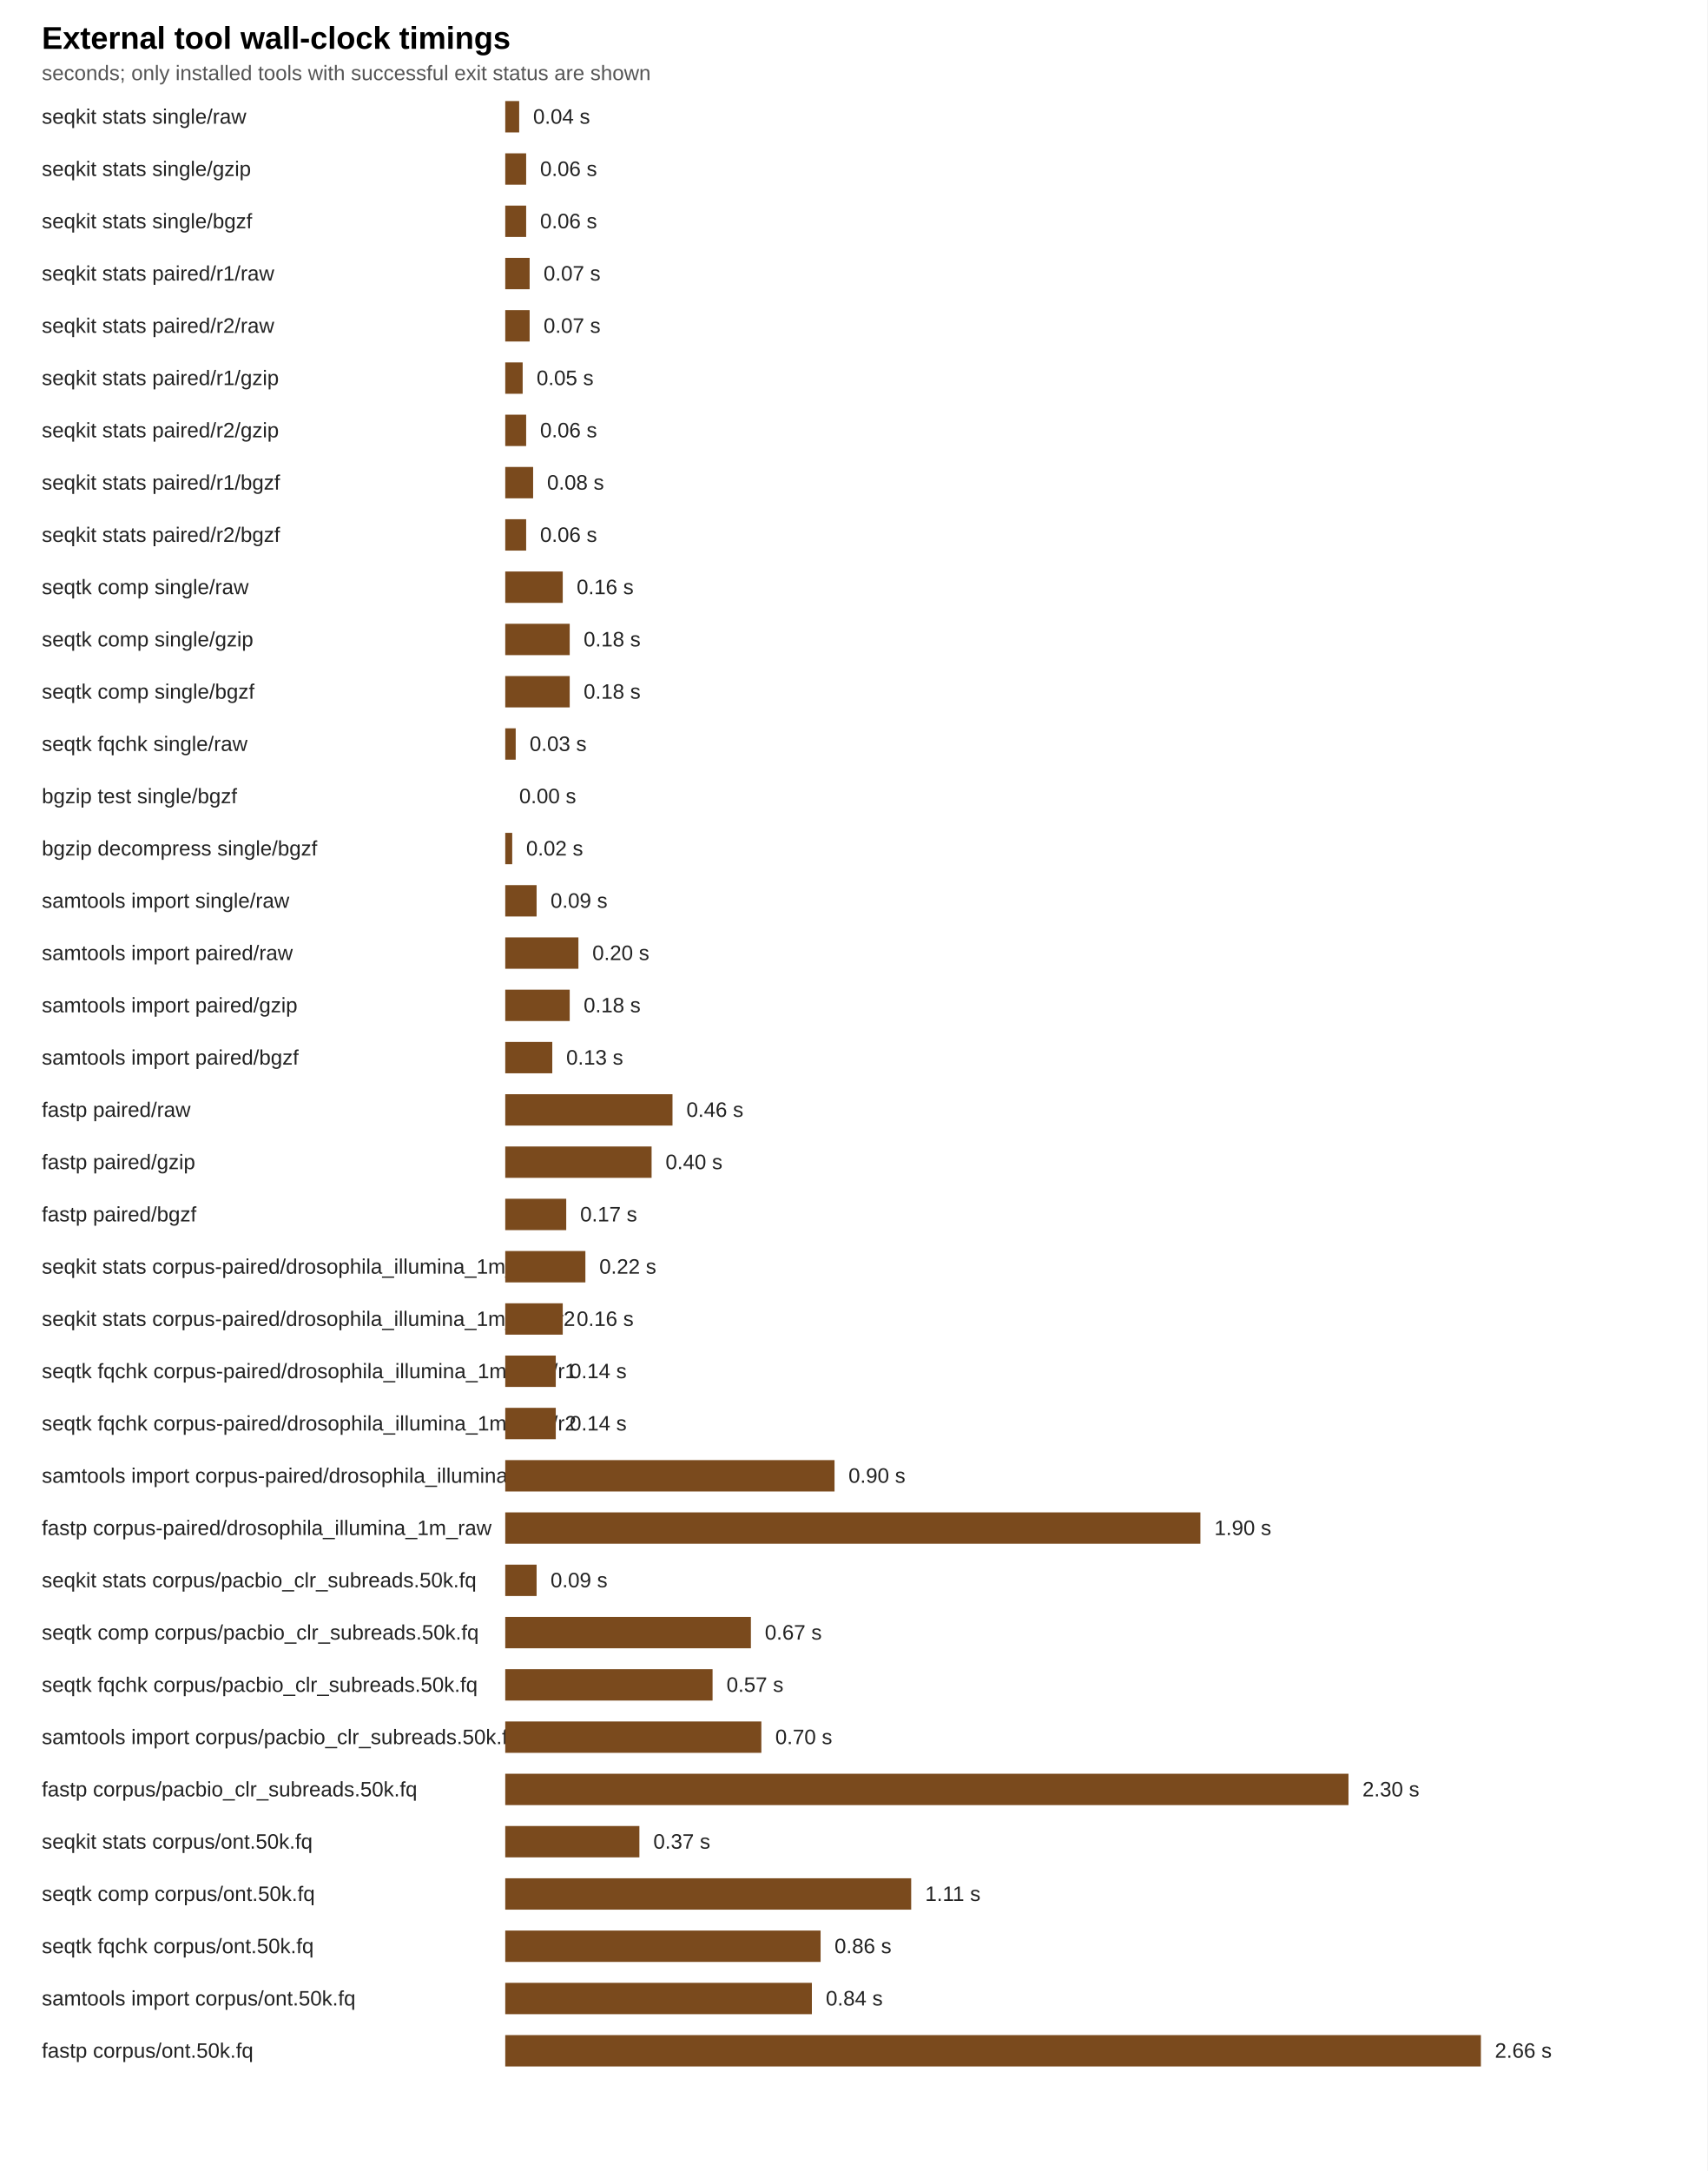
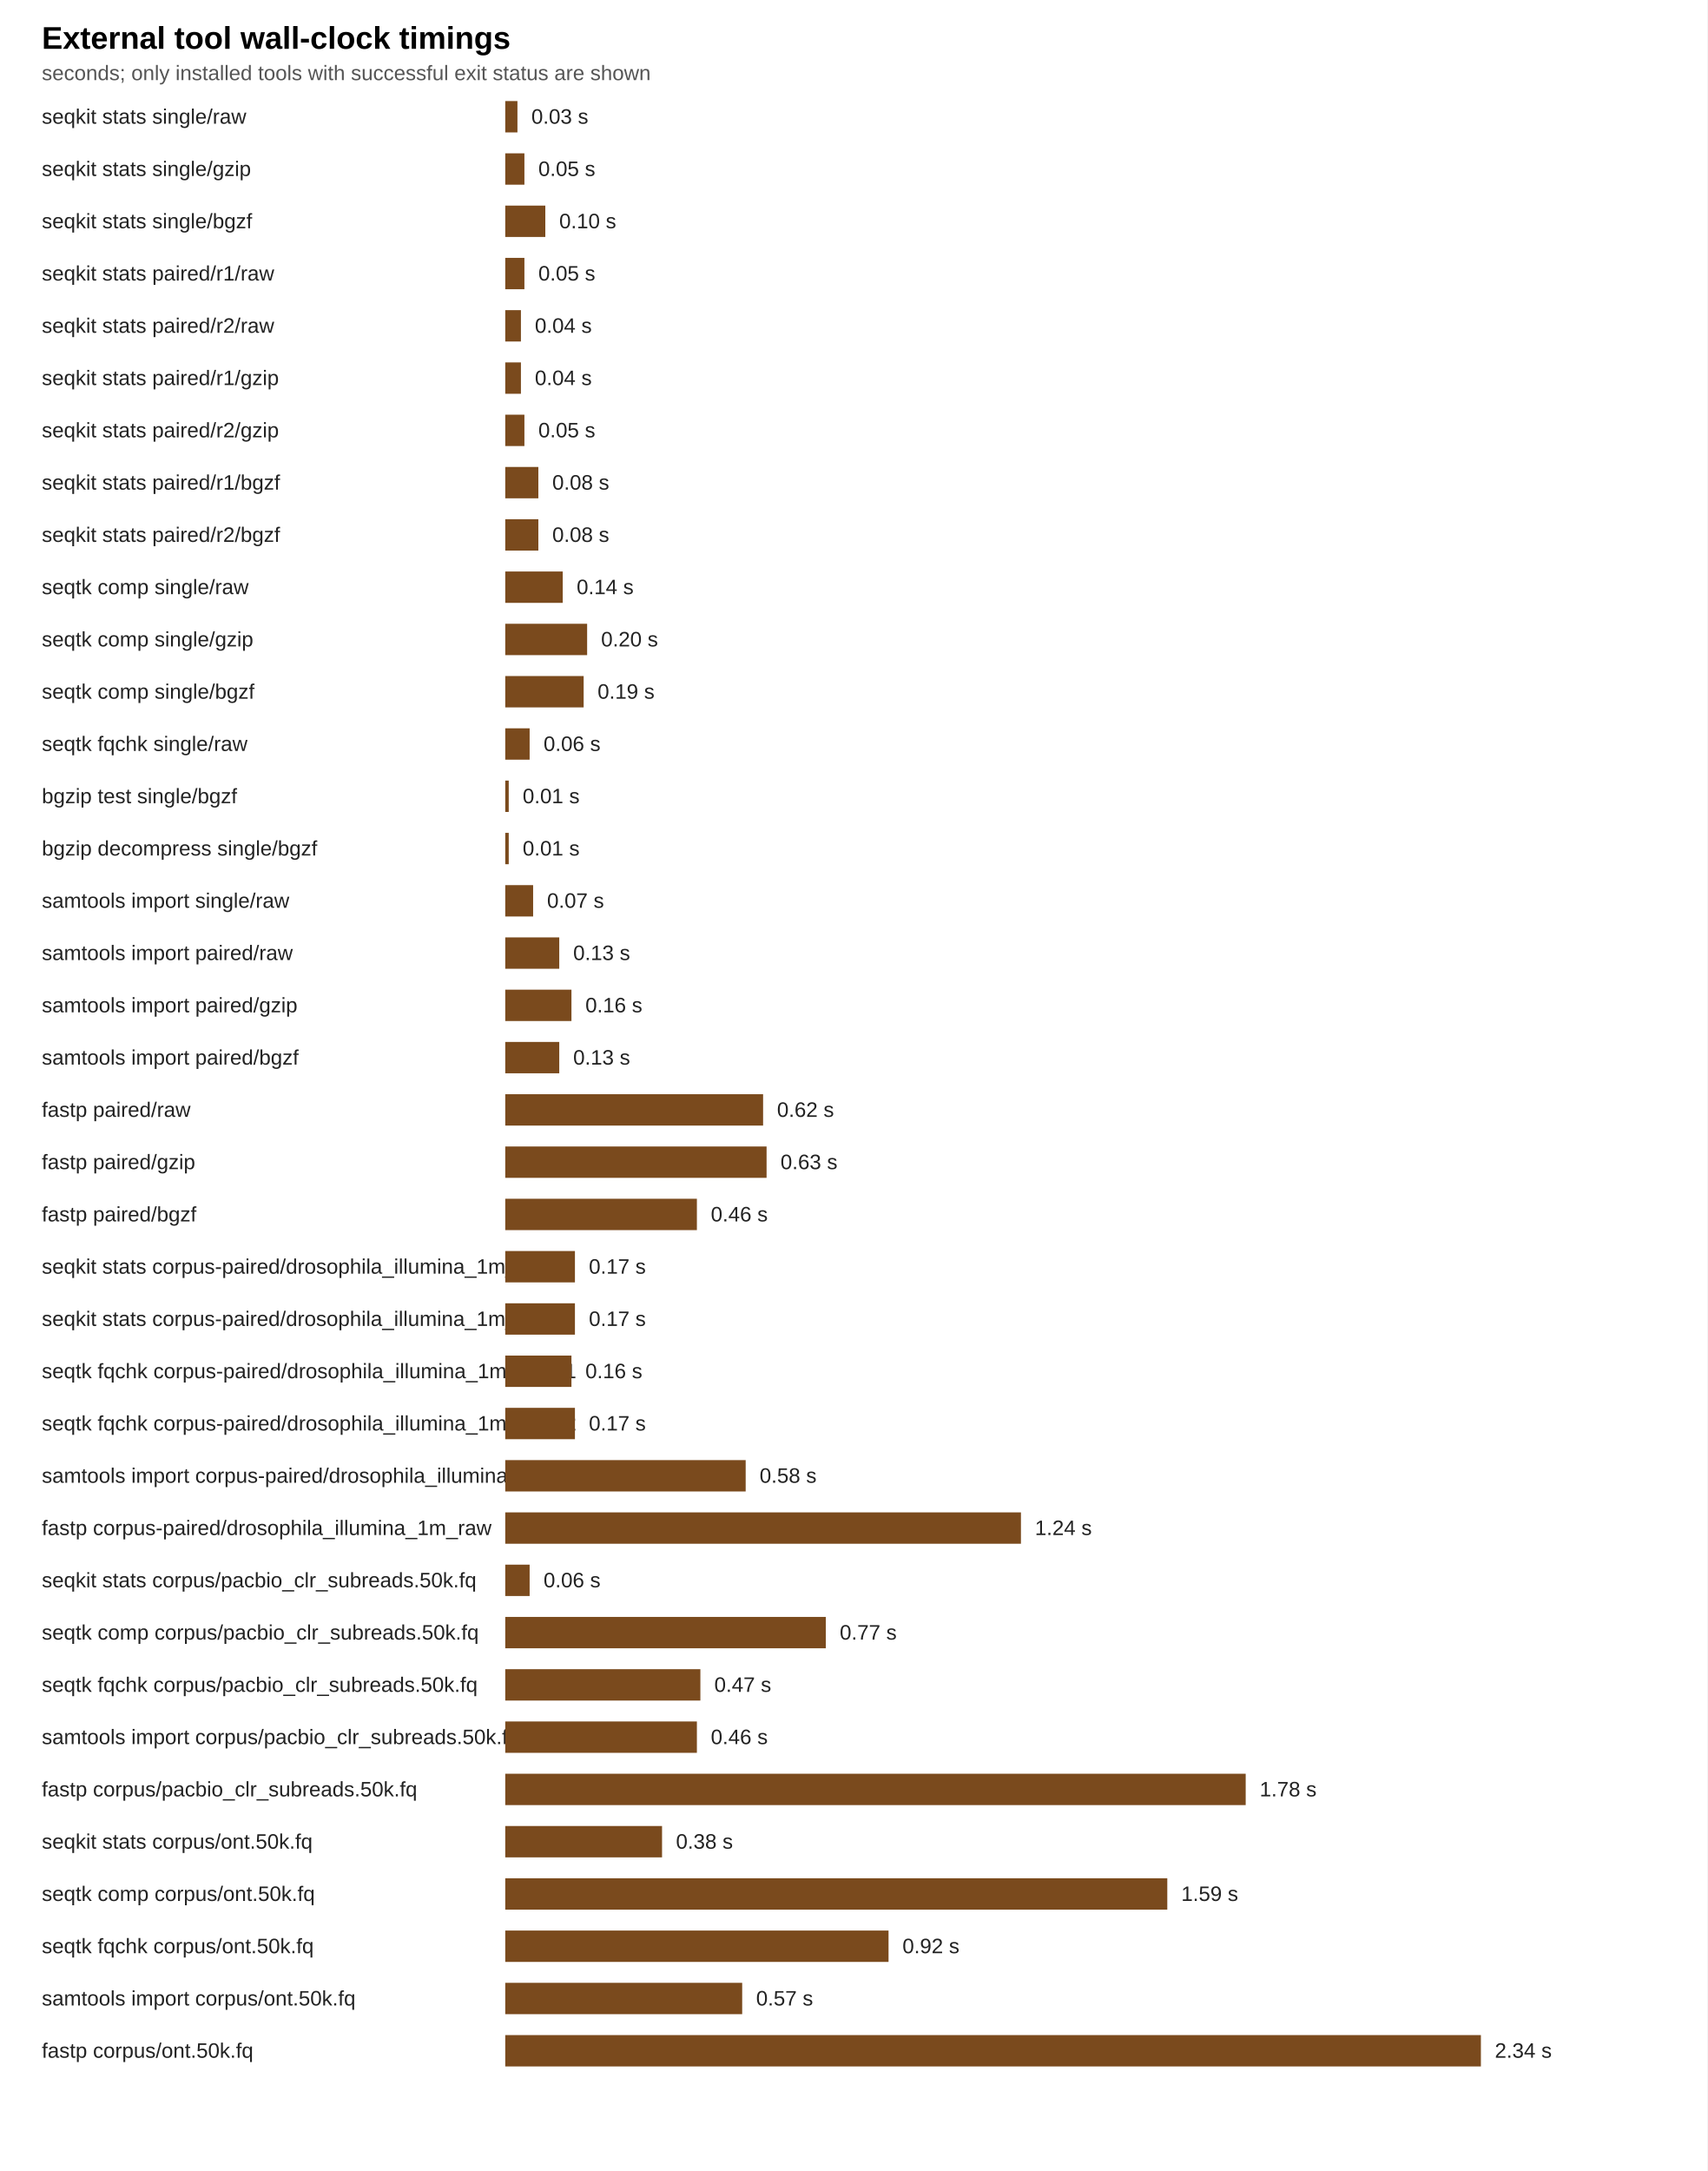
<svg xmlns="http://www.w3.org/2000/svg" width="980" height="1246" viewBox="0 0 980 1246">
  <rect width="100%" height="100%" fill="white" />
  <text x="24" y="28" font-family="Arial, sans-serif" font-size="18" font-weight="700">External tool wall-clock timings</text>
  <text x="24" y="46" font-family="Arial, sans-serif" font-size="12" fill="#555">seconds; only installed tools with successful exit status are shown</text>
  <text x="24" y="71" font-family="Arial, sans-serif" font-size="12" fill="#222">seqkit stats single/raw</text>
-   <rect x="290" y="58" width="8" height="18" fill="#7a4a1d" />
-   <text x="306" y="71" font-family="Arial, sans-serif" font-size="12" fill="#222">0.04 s</text>
+   <rect x="290" y="58" width="7" height="18" fill="#7a4a1d" />
+   <text x="305" y="71" font-family="Arial, sans-serif" font-size="12" fill="#222">0.03 s</text>
  <text x="24" y="101" font-family="Arial, sans-serif" font-size="12" fill="#222">seqkit stats single/gzip</text>
-   <rect x="290" y="88" width="12" height="18" fill="#7a4a1d" />
-   <text x="310" y="101" font-family="Arial, sans-serif" font-size="12" fill="#222">0.06 s</text>
+   <rect x="290" y="88" width="11" height="18" fill="#7a4a1d" />
+   <text x="309" y="101" font-family="Arial, sans-serif" font-size="12" fill="#222">0.05 s</text>
  <text x="24" y="131" font-family="Arial, sans-serif" font-size="12" fill="#222">seqkit stats single/bgzf</text>
-   <rect x="290" y="118" width="12" height="18" fill="#7a4a1d" />
-   <text x="310" y="131" font-family="Arial, sans-serif" font-size="12" fill="#222">0.06 s</text>
+   <rect x="290" y="118" width="23" height="18" fill="#7a4a1d" />
+   <text x="321" y="131" font-family="Arial, sans-serif" font-size="12" fill="#222">0.10 s</text>
  <text x="24" y="161" font-family="Arial, sans-serif" font-size="12" fill="#222">seqkit stats paired/r1/raw</text>
-   <rect x="290" y="148" width="14" height="18" fill="#7a4a1d" />
-   <text x="312" y="161" font-family="Arial, sans-serif" font-size="12" fill="#222">0.07 s</text>
+   <rect x="290" y="148" width="11" height="18" fill="#7a4a1d" />
+   <text x="309" y="161" font-family="Arial, sans-serif" font-size="12" fill="#222">0.05 s</text>
  <text x="24" y="191" font-family="Arial, sans-serif" font-size="12" fill="#222">seqkit stats paired/r2/raw</text>
-   <rect x="290" y="178" width="14" height="18" fill="#7a4a1d" />
-   <text x="312" y="191" font-family="Arial, sans-serif" font-size="12" fill="#222">0.07 s</text>
+   <rect x="290" y="178" width="9" height="18" fill="#7a4a1d" />
+   <text x="307" y="191" font-family="Arial, sans-serif" font-size="12" fill="#222">0.04 s</text>
  <text x="24" y="221" font-family="Arial, sans-serif" font-size="12" fill="#222">seqkit stats paired/r1/gzip</text>
-   <rect x="290" y="208" width="10" height="18" fill="#7a4a1d" />
-   <text x="308" y="221" font-family="Arial, sans-serif" font-size="12" fill="#222">0.05 s</text>
+   <rect x="290" y="208" width="9" height="18" fill="#7a4a1d" />
+   <text x="307" y="221" font-family="Arial, sans-serif" font-size="12" fill="#222">0.04 s</text>
  <text x="24" y="251" font-family="Arial, sans-serif" font-size="12" fill="#222">seqkit stats paired/r2/gzip</text>
-   <rect x="290" y="238" width="12" height="18" fill="#7a4a1d" />
-   <text x="310" y="251" font-family="Arial, sans-serif" font-size="12" fill="#222">0.06 s</text>
+   <rect x="290" y="238" width="11" height="18" fill="#7a4a1d" />
+   <text x="309" y="251" font-family="Arial, sans-serif" font-size="12" fill="#222">0.05 s</text>
  <text x="24" y="281" font-family="Arial, sans-serif" font-size="12" fill="#222">seqkit stats paired/r1/bgzf</text>
-   <rect x="290" y="268" width="16" height="18" fill="#7a4a1d" />
-   <text x="314" y="281" font-family="Arial, sans-serif" font-size="12" fill="#222">0.08 s</text>
+   <rect x="290" y="268" width="19" height="18" fill="#7a4a1d" />
+   <text x="317" y="281" font-family="Arial, sans-serif" font-size="12" fill="#222">0.08 s</text>
  <text x="24" y="311" font-family="Arial, sans-serif" font-size="12" fill="#222">seqkit stats paired/r2/bgzf</text>
-   <rect x="290" y="298" width="12" height="18" fill="#7a4a1d" />
-   <text x="310" y="311" font-family="Arial, sans-serif" font-size="12" fill="#222">0.06 s</text>
+   <rect x="290" y="298" width="19" height="18" fill="#7a4a1d" />
+   <text x="317" y="311" font-family="Arial, sans-serif" font-size="12" fill="#222">0.08 s</text>
  <text x="24" y="341" font-family="Arial, sans-serif" font-size="12" fill="#222">seqtk comp single/raw</text>
  <rect x="290" y="328" width="33" height="18" fill="#7a4a1d" />
-   <text x="331" y="341" font-family="Arial, sans-serif" font-size="12" fill="#222">0.16 s</text>
+   <text x="331" y="341" font-family="Arial, sans-serif" font-size="12" fill="#222">0.14 s</text>
  <text x="24" y="371" font-family="Arial, sans-serif" font-size="12" fill="#222">seqtk comp single/gzip</text>
-   <rect x="290" y="358" width="37" height="18" fill="#7a4a1d" />
-   <text x="335" y="371" font-family="Arial, sans-serif" font-size="12" fill="#222">0.18 s</text>
+   <rect x="290" y="358" width="47" height="18" fill="#7a4a1d" />
+   <text x="345" y="371" font-family="Arial, sans-serif" font-size="12" fill="#222">0.20 s</text>
  <text x="24" y="401" font-family="Arial, sans-serif" font-size="12" fill="#222">seqtk comp single/bgzf</text>
-   <rect x="290" y="388" width="37" height="18" fill="#7a4a1d" />
-   <text x="335" y="401" font-family="Arial, sans-serif" font-size="12" fill="#222">0.18 s</text>
+   <rect x="290" y="388" width="45" height="18" fill="#7a4a1d" />
+   <text x="343" y="401" font-family="Arial, sans-serif" font-size="12" fill="#222">0.19 s</text>
  <text x="24" y="431" font-family="Arial, sans-serif" font-size="12" fill="#222">seqtk fqchk single/raw</text>
-   <rect x="290" y="418" width="6" height="18" fill="#7a4a1d" />
-   <text x="304" y="431" font-family="Arial, sans-serif" font-size="12" fill="#222">0.03 s</text>
+   <rect x="290" y="418" width="14" height="18" fill="#7a4a1d" />
+   <text x="312" y="431" font-family="Arial, sans-serif" font-size="12" fill="#222">0.06 s</text>
  <text x="24" y="461" font-family="Arial, sans-serif" font-size="12" fill="#222">bgzip test single/bgzf</text>
-   <rect x="290" y="448" width="0" height="18" fill="#7a4a1d" />
-   <text x="298" y="461" font-family="Arial, sans-serif" font-size="12" fill="#222">0.00 s</text>
+   <rect x="290" y="448" width="2" height="18" fill="#7a4a1d" />
+   <text x="300" y="461" font-family="Arial, sans-serif" font-size="12" fill="#222">0.01 s</text>
  <text x="24" y="491" font-family="Arial, sans-serif" font-size="12" fill="#222">bgzip decompress single/bgzf</text>
-   <rect x="290" y="478" width="4" height="18" fill="#7a4a1d" />
-   <text x="302" y="491" font-family="Arial, sans-serif" font-size="12" fill="#222">0.02 s</text>
+   <rect x="290" y="478" width="2" height="18" fill="#7a4a1d" />
+   <text x="300" y="491" font-family="Arial, sans-serif" font-size="12" fill="#222">0.01 s</text>
  <text x="24" y="521" font-family="Arial, sans-serif" font-size="12" fill="#222">samtools import single/raw</text>
-   <rect x="290" y="508" width="18" height="18" fill="#7a4a1d" />
-   <text x="316" y="521" font-family="Arial, sans-serif" font-size="12" fill="#222">0.09 s</text>
+   <rect x="290" y="508" width="16" height="18" fill="#7a4a1d" />
+   <text x="314" y="521" font-family="Arial, sans-serif" font-size="12" fill="#222">0.07 s</text>
  <text x="24" y="551" font-family="Arial, sans-serif" font-size="12" fill="#222">samtools import paired/raw</text>
-   <rect x="290" y="538" width="42" height="18" fill="#7a4a1d" />
-   <text x="340" y="551" font-family="Arial, sans-serif" font-size="12" fill="#222">0.20 s</text>
+   <rect x="290" y="538" width="31" height="18" fill="#7a4a1d" />
+   <text x="329" y="551" font-family="Arial, sans-serif" font-size="12" fill="#222">0.13 s</text>
  <text x="24" y="581" font-family="Arial, sans-serif" font-size="12" fill="#222">samtools import paired/gzip</text>
-   <rect x="290" y="568" width="37" height="18" fill="#7a4a1d" />
-   <text x="335" y="581" font-family="Arial, sans-serif" font-size="12" fill="#222">0.18 s</text>
+   <rect x="290" y="568" width="38" height="18" fill="#7a4a1d" />
+   <text x="336" y="581" font-family="Arial, sans-serif" font-size="12" fill="#222">0.16 s</text>
  <text x="24" y="611" font-family="Arial, sans-serif" font-size="12" fill="#222">samtools import paired/bgzf</text>
-   <rect x="290" y="598" width="27" height="18" fill="#7a4a1d" />
-   <text x="325" y="611" font-family="Arial, sans-serif" font-size="12" fill="#222">0.13 s</text>
+   <rect x="290" y="598" width="31" height="18" fill="#7a4a1d" />
+   <text x="329" y="611" font-family="Arial, sans-serif" font-size="12" fill="#222">0.13 s</text>
  <text x="24" y="641" font-family="Arial, sans-serif" font-size="12" fill="#222">fastp paired/raw</text>
-   <rect x="290" y="628" width="96" height="18" fill="#7a4a1d" />
-   <text x="394" y="641" font-family="Arial, sans-serif" font-size="12" fill="#222">0.46 s</text>
+   <rect x="290" y="628" width="148" height="18" fill="#7a4a1d" />
+   <text x="446" y="641" font-family="Arial, sans-serif" font-size="12" fill="#222">0.62 s</text>
  <text x="24" y="671" font-family="Arial, sans-serif" font-size="12" fill="#222">fastp paired/gzip</text>
-   <rect x="290" y="658" width="84" height="18" fill="#7a4a1d" />
-   <text x="382" y="671" font-family="Arial, sans-serif" font-size="12" fill="#222">0.40 s</text>
+   <rect x="290" y="658" width="150" height="18" fill="#7a4a1d" />
+   <text x="448" y="671" font-family="Arial, sans-serif" font-size="12" fill="#222">0.63 s</text>
  <text x="24" y="701" font-family="Arial, sans-serif" font-size="12" fill="#222">fastp paired/bgzf</text>
-   <rect x="290" y="688" width="35" height="18" fill="#7a4a1d" />
-   <text x="333" y="701" font-family="Arial, sans-serif" font-size="12" fill="#222">0.17 s</text>
+   <rect x="290" y="688" width="110" height="18" fill="#7a4a1d" />
+   <text x="408" y="701" font-family="Arial, sans-serif" font-size="12" fill="#222">0.46 s</text>
  <text x="24" y="731" font-family="Arial, sans-serif" font-size="12" fill="#222">seqkit stats corpus-paired/drosophila_illumina_1m_raw/r1</text>
-   <rect x="290" y="718" width="46" height="18" fill="#7a4a1d" />
-   <text x="344" y="731" font-family="Arial, sans-serif" font-size="12" fill="#222">0.22 s</text>
+   <rect x="290" y="718" width="40" height="18" fill="#7a4a1d" />
+   <text x="338" y="731" font-family="Arial, sans-serif" font-size="12" fill="#222">0.17 s</text>
  <text x="24" y="761" font-family="Arial, sans-serif" font-size="12" fill="#222">seqkit stats corpus-paired/drosophila_illumina_1m_raw/r2</text>
-   <rect x="290" y="748" width="33" height="18" fill="#7a4a1d" />
-   <text x="331" y="761" font-family="Arial, sans-serif" font-size="12" fill="#222">0.16 s</text>
+   <rect x="290" y="748" width="40" height="18" fill="#7a4a1d" />
+   <text x="338" y="761" font-family="Arial, sans-serif" font-size="12" fill="#222">0.17 s</text>
  <text x="24" y="791" font-family="Arial, sans-serif" font-size="12" fill="#222">seqtk fqchk corpus-paired/drosophila_illumina_1m_raw/r1</text>
-   <rect x="290" y="778" width="29" height="18" fill="#7a4a1d" />
-   <text x="327" y="791" font-family="Arial, sans-serif" font-size="12" fill="#222">0.14 s</text>
+   <rect x="290" y="778" width="38" height="18" fill="#7a4a1d" />
+   <text x="336" y="791" font-family="Arial, sans-serif" font-size="12" fill="#222">0.16 s</text>
  <text x="24" y="821" font-family="Arial, sans-serif" font-size="12" fill="#222">seqtk fqchk corpus-paired/drosophila_illumina_1m_raw/r2</text>
-   <rect x="290" y="808" width="29" height="18" fill="#7a4a1d" />
-   <text x="327" y="821" font-family="Arial, sans-serif" font-size="12" fill="#222">0.14 s</text>
+   <rect x="290" y="808" width="40" height="18" fill="#7a4a1d" />
+   <text x="338" y="821" font-family="Arial, sans-serif" font-size="12" fill="#222">0.17 s</text>
  <text x="24" y="851" font-family="Arial, sans-serif" font-size="12" fill="#222">samtools import corpus-paired/drosophila_illumina_1m_raw</text>
-   <rect x="290" y="838" width="189" height="18" fill="#7a4a1d" />
-   <text x="487" y="851" font-family="Arial, sans-serif" font-size="12" fill="#222">0.90 s</text>
+   <rect x="290" y="838" width="138" height="18" fill="#7a4a1d" />
+   <text x="436" y="851" font-family="Arial, sans-serif" font-size="12" fill="#222">0.58 s</text>
  <text x="24" y="881" font-family="Arial, sans-serif" font-size="12" fill="#222">fastp corpus-paired/drosophila_illumina_1m_raw</text>
-   <rect x="290" y="868" width="399" height="18" fill="#7a4a1d" />
-   <text x="697" y="881" font-family="Arial, sans-serif" font-size="12" fill="#222">1.90 s</text>
+   <rect x="290" y="868" width="296" height="18" fill="#7a4a1d" />
+   <text x="594" y="881" font-family="Arial, sans-serif" font-size="12" fill="#222">1.24 s</text>
  <text x="24" y="911" font-family="Arial, sans-serif" font-size="12" fill="#222">seqkit stats corpus/pacbio_clr_subreads.50k.fq</text>
-   <rect x="290" y="898" width="18" height="18" fill="#7a4a1d" />
-   <text x="316" y="911" font-family="Arial, sans-serif" font-size="12" fill="#222">0.09 s</text>
+   <rect x="290" y="898" width="14" height="18" fill="#7a4a1d" />
+   <text x="312" y="911" font-family="Arial, sans-serif" font-size="12" fill="#222">0.06 s</text>
  <text x="24" y="941" font-family="Arial, sans-serif" font-size="12" fill="#222">seqtk comp corpus/pacbio_clr_subreads.50k.fq</text>
-   <rect x="290" y="928" width="141" height="18" fill="#7a4a1d" />
-   <text x="439" y="941" font-family="Arial, sans-serif" font-size="12" fill="#222">0.67 s</text>
+   <rect x="290" y="928" width="184" height="18" fill="#7a4a1d" />
+   <text x="482" y="941" font-family="Arial, sans-serif" font-size="12" fill="#222">0.77 s</text>
  <text x="24" y="971" font-family="Arial, sans-serif" font-size="12" fill="#222">seqtk fqchk corpus/pacbio_clr_subreads.50k.fq</text>
-   <rect x="290" y="958" width="119" height="18" fill="#7a4a1d" />
-   <text x="417" y="971" font-family="Arial, sans-serif" font-size="12" fill="#222">0.57 s</text>
+   <rect x="290" y="958" width="112" height="18" fill="#7a4a1d" />
+   <text x="410" y="971" font-family="Arial, sans-serif" font-size="12" fill="#222">0.47 s</text>
  <text x="24" y="1001" font-family="Arial, sans-serif" font-size="12" fill="#222">samtools import corpus/pacbio_clr_subreads.50k.fq</text>
-   <rect x="290" y="988" width="147" height="18" fill="#7a4a1d" />
-   <text x="445" y="1001" font-family="Arial, sans-serif" font-size="12" fill="#222">0.70 s</text>
+   <rect x="290" y="988" width="110" height="18" fill="#7a4a1d" />
+   <text x="408" y="1001" font-family="Arial, sans-serif" font-size="12" fill="#222">0.46 s</text>
  <text x="24" y="1031" font-family="Arial, sans-serif" font-size="12" fill="#222">fastp corpus/pacbio_clr_subreads.50k.fq</text>
-   <rect x="290" y="1018" width="484" height="18" fill="#7a4a1d" />
-   <text x="782" y="1031" font-family="Arial, sans-serif" font-size="12" fill="#222">2.30 s</text>
+   <rect x="290" y="1018" width="425" height="18" fill="#7a4a1d" />
+   <text x="723" y="1031" font-family="Arial, sans-serif" font-size="12" fill="#222">1.78 s</text>
  <text x="24" y="1061" font-family="Arial, sans-serif" font-size="12" fill="#222">seqkit stats corpus/ont.50k.fq</text>
-   <rect x="290" y="1048" width="77" height="18" fill="#7a4a1d" />
-   <text x="375" y="1061" font-family="Arial, sans-serif" font-size="12" fill="#222">0.37 s</text>
+   <rect x="290" y="1048" width="90" height="18" fill="#7a4a1d" />
+   <text x="388" y="1061" font-family="Arial, sans-serif" font-size="12" fill="#222">0.38 s</text>
  <text x="24" y="1091" font-family="Arial, sans-serif" font-size="12" fill="#222">seqtk comp corpus/ont.50k.fq</text>
-   <rect x="290" y="1078" width="233" height="18" fill="#7a4a1d" />
-   <text x="531" y="1091" font-family="Arial, sans-serif" font-size="12" fill="#222">1.11 s</text>
+   <rect x="290" y="1078" width="380" height="18" fill="#7a4a1d" />
+   <text x="678" y="1091" font-family="Arial, sans-serif" font-size="12" fill="#222">1.59 s</text>
  <text x="24" y="1121" font-family="Arial, sans-serif" font-size="12" fill="#222">seqtk fqchk corpus/ont.50k.fq</text>
-   <rect x="290" y="1108" width="181" height="18" fill="#7a4a1d" />
-   <text x="479" y="1121" font-family="Arial, sans-serif" font-size="12" fill="#222">0.86 s</text>
+   <rect x="290" y="1108" width="220" height="18" fill="#7a4a1d" />
+   <text x="518" y="1121" font-family="Arial, sans-serif" font-size="12" fill="#222">0.92 s</text>
  <text x="24" y="1151" font-family="Arial, sans-serif" font-size="12" fill="#222">samtools import corpus/ont.50k.fq</text>
-   <rect x="290" y="1138" width="176" height="18" fill="#7a4a1d" />
-   <text x="474" y="1151" font-family="Arial, sans-serif" font-size="12" fill="#222">0.84 s</text>
+   <rect x="290" y="1138" width="136" height="18" fill="#7a4a1d" />
+   <text x="434" y="1151" font-family="Arial, sans-serif" font-size="12" fill="#222">0.57 s</text>
  <text x="24" y="1181" font-family="Arial, sans-serif" font-size="12" fill="#222">fastp corpus/ont.50k.fq</text>
  <rect x="290" y="1168" width="560" height="18" fill="#7a4a1d" />
-   <text x="858" y="1181" font-family="Arial, sans-serif" font-size="12" fill="#222">2.66 s</text>
+   <text x="858" y="1181" font-family="Arial, sans-serif" font-size="12" fill="#222">2.34 s</text>
</svg>
